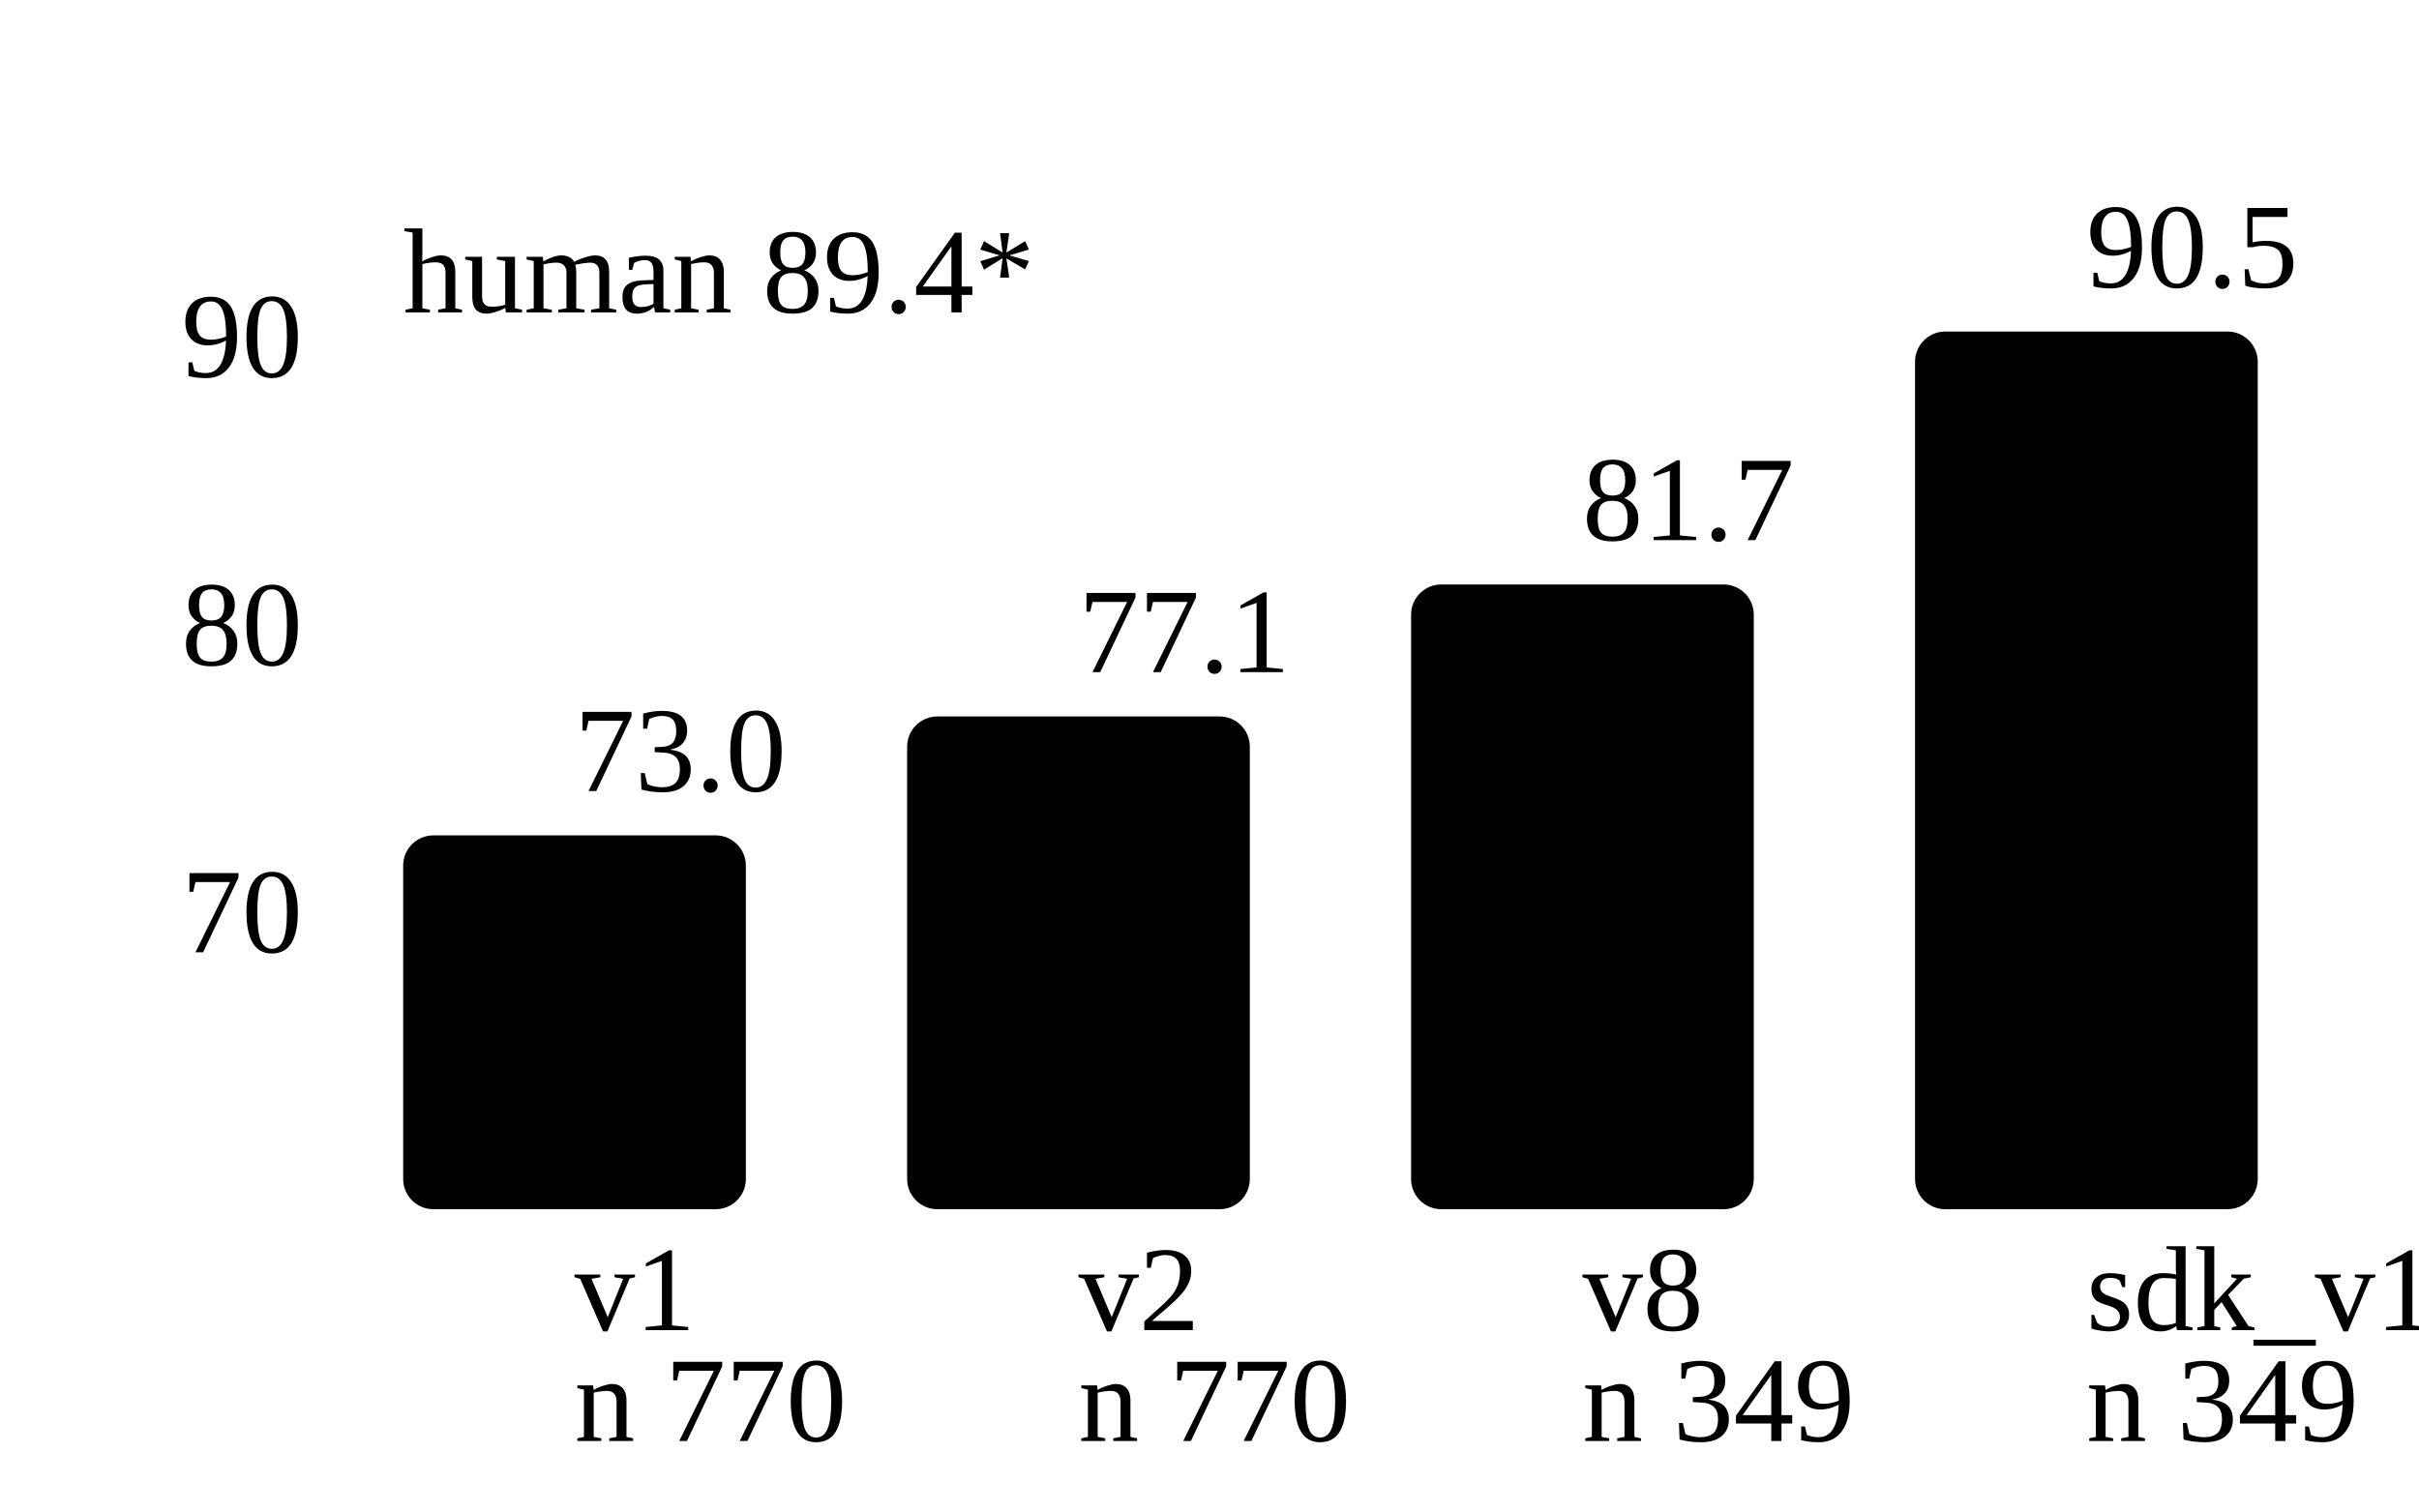
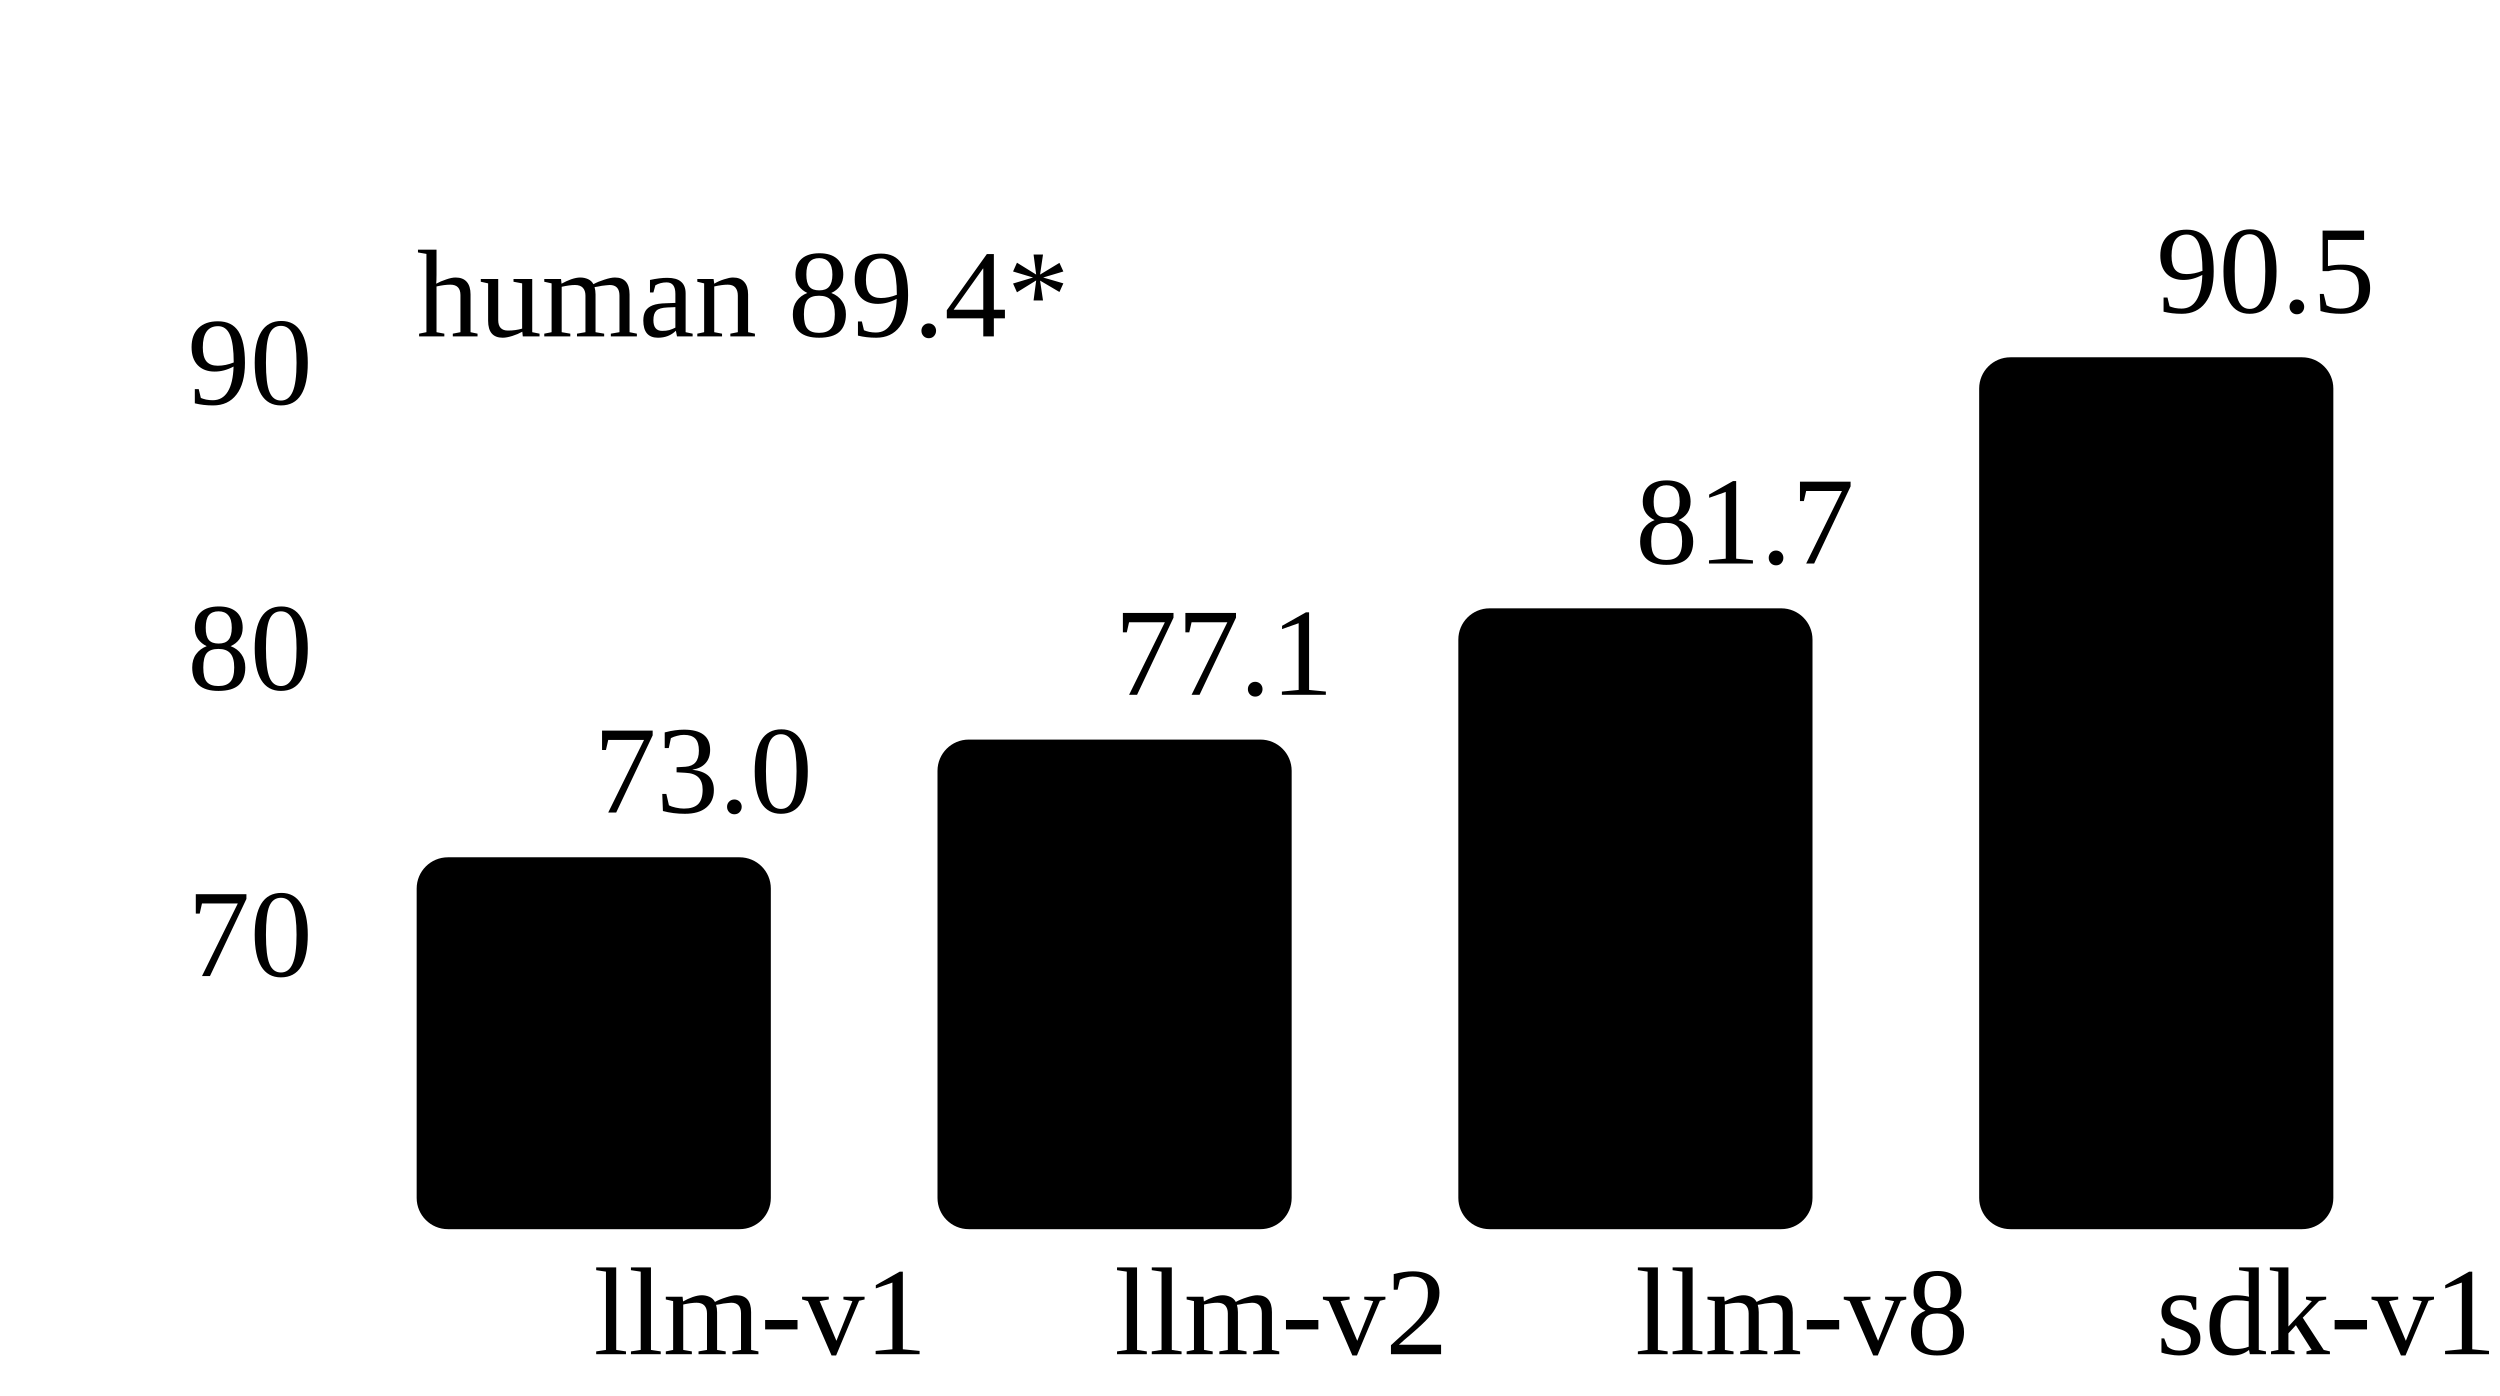
- <svg class="dia" viewBox="0 0 240 150" role="img" aria-label="Accuracy by version: v1 73.0 percent on 770 questions, v2 77.1 on 770, v8 81.7 on the 349-question gate split, sdk_v1 90.5 on the same 349; a dashed line marks the 89.4 percent human-expert figure from the ConvFinQA paper, on a different split.">
+ <svg class="dia" viewBox="0 0 240 134" role="img" aria-label="Accuracy by version. The four-agent LLM pipeline: llm-v1 73.0 percent and llm-v2 77.1 percent, both scored on 770 questions; llm-v8 81.7 percent on the 349-question unseen gate split. The single Claude session, sdk-v1, 90.5 percent on the same 349 questions. A dashed line marks the 89.4 percent human-expert figure from the ConvFinQA paper, measured on a different split.">
  <g>
-     <line class="gl" x1="36" y1="91.4" x2="236" y2="91.4" />
-     <line class="gl" x1="36" y1="62.9" x2="236" y2="62.9" />
-     <line class="gl" x1="36" y1="34.3" x2="236" y2="34.3" />
-     <text class="tx s" x="30" y="94.5" style="text-anchor:end">70</text>
-     <text class="tx s" x="30" y="66" style="text-anchor:end">80</text>
-     <text class="tx s" x="30" y="37.4" style="text-anchor:end">90</text>
+     <line class="gl" x1="36" y1="90.6" x2="236" y2="90.6" />
+     <line class="gl" x1="36" y1="63.1" x2="236" y2="63.1" />
+     <line class="gl" x1="36" y1="35.7" x2="236" y2="35.7" />
+     <text class="tx s" x="30" y="93.7" style="text-anchor:end">70</text>
+     <text class="tx s" x="30" y="66.2" style="text-anchor:end">80</text>
+     <text class="tx s" x="30" y="38.8" style="text-anchor:end">90</text>
  </g>
-   <line class="ax" x1="36" y1="120" x2="236" y2="120" />
+   <line class="ax" x1="36" y1="118" x2="236" y2="118" />
  <g>
-     <rect class="bar" x="40" y="82.9" width="34" height="37.1" rx="3" />
-     <text class="tx k" x="57" y="78.5">73.0</text>
-     <text class="tx s" x="57" y="132">v1</text>
-     <text class="tx s" x="57" y="143">n 770</text>
+     <rect class="bar" x="40" y="82.3" width="34" height="35.7" rx="3" />
+     <text class="tx k" x="57" y="78">73.0</text>
+     <text class="tx s" x="57" y="130">llm-v1</text>
  </g>
  <g>
-     <rect class="bar" x="90" y="71.1" width="34" height="48.9" rx="3" />
+     <rect class="bar" x="90" y="71" width="34" height="47" rx="3" />
    <text class="tx k" x="107" y="66.7">77.1</text>
-     <text class="tx s" x="107" y="132">v2</text>
-     <text class="tx s" x="107" y="143">n 770</text>
+     <text class="tx s" x="107" y="130">llm-v2</text>
  </g>
  <g>
-     <rect class="bar pro" x="140" y="58" width="34" height="62" rx="3" />
-     <text class="tx k" x="157" y="53.6">81.7</text>
-     <text class="tx s" x="157" y="132">v8</text>
-     <text class="tx s" x="157" y="143">n 349</text>
+     <rect class="bar pro" x="140" y="58.4" width="34" height="59.6" rx="3" />
+     <text class="tx k" x="157" y="54.1">81.7</text>
+     <text class="tx s" x="157" y="130">llm-v8</text>
  </g>
  <g>
-     <rect class="bar pro" x="190" y="32.9" width="34" height="87.1" rx="3" />
-     <text class="tx k" x="207" y="28.5">90.5</text>
-     <text class="tx s" x="207" y="132">sdk_v1</text>
-     <text class="tx s" x="207" y="143">n 349</text>
+     <rect class="bar pro" x="190" y="34.3" width="34" height="83.7" rx="3" />
+     <text class="tx k" x="207" y="30">90.5</text>
+     <text class="tx s" x="207" y="130">sdk-v1</text>
  </g>
  <g>
-     <line class="ed dash" x1="36" y1="36" x2="236" y2="36" />
-     <text class="tx s" x="40" y="31" style="text-anchor:start">human 89.4*</text>
+     <line class="ed dash" style="marker-end:none" x1="36" y1="37.3" x2="236" y2="37.3" />
+     <text class="tx s" x="40" y="32.3" style="text-anchor:start">human 89.4*</text>
  </g>
</svg>
